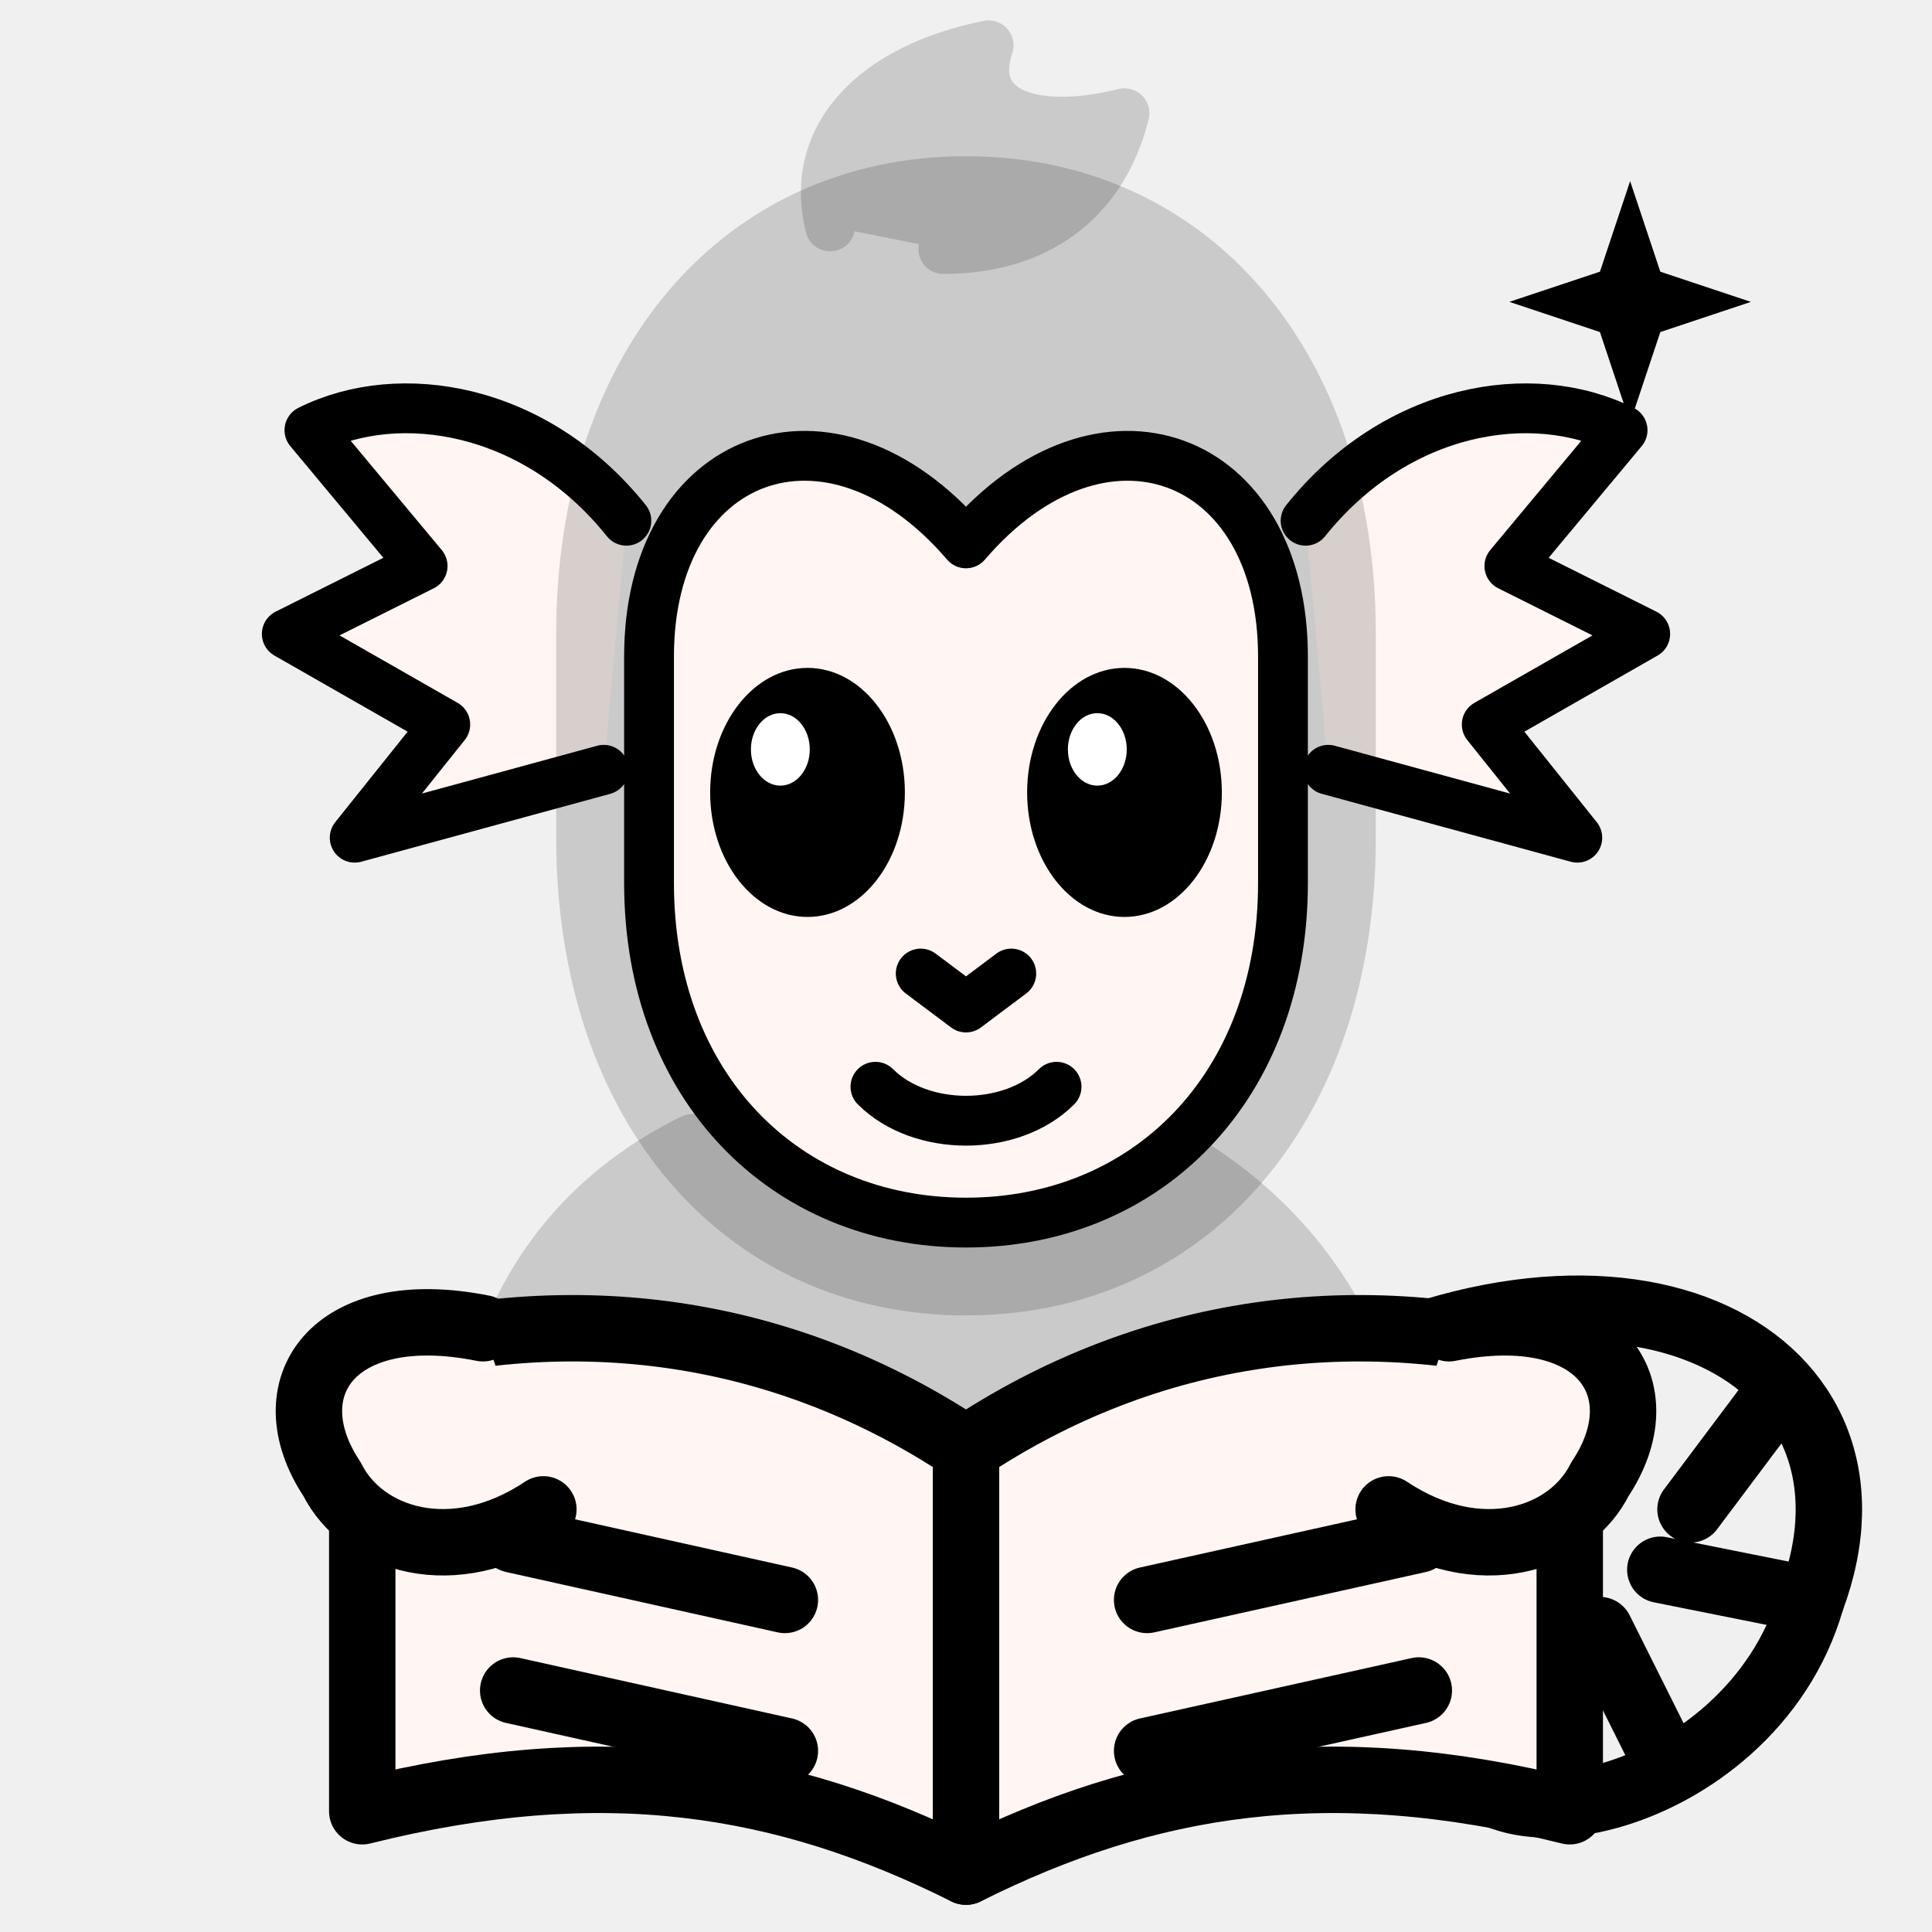
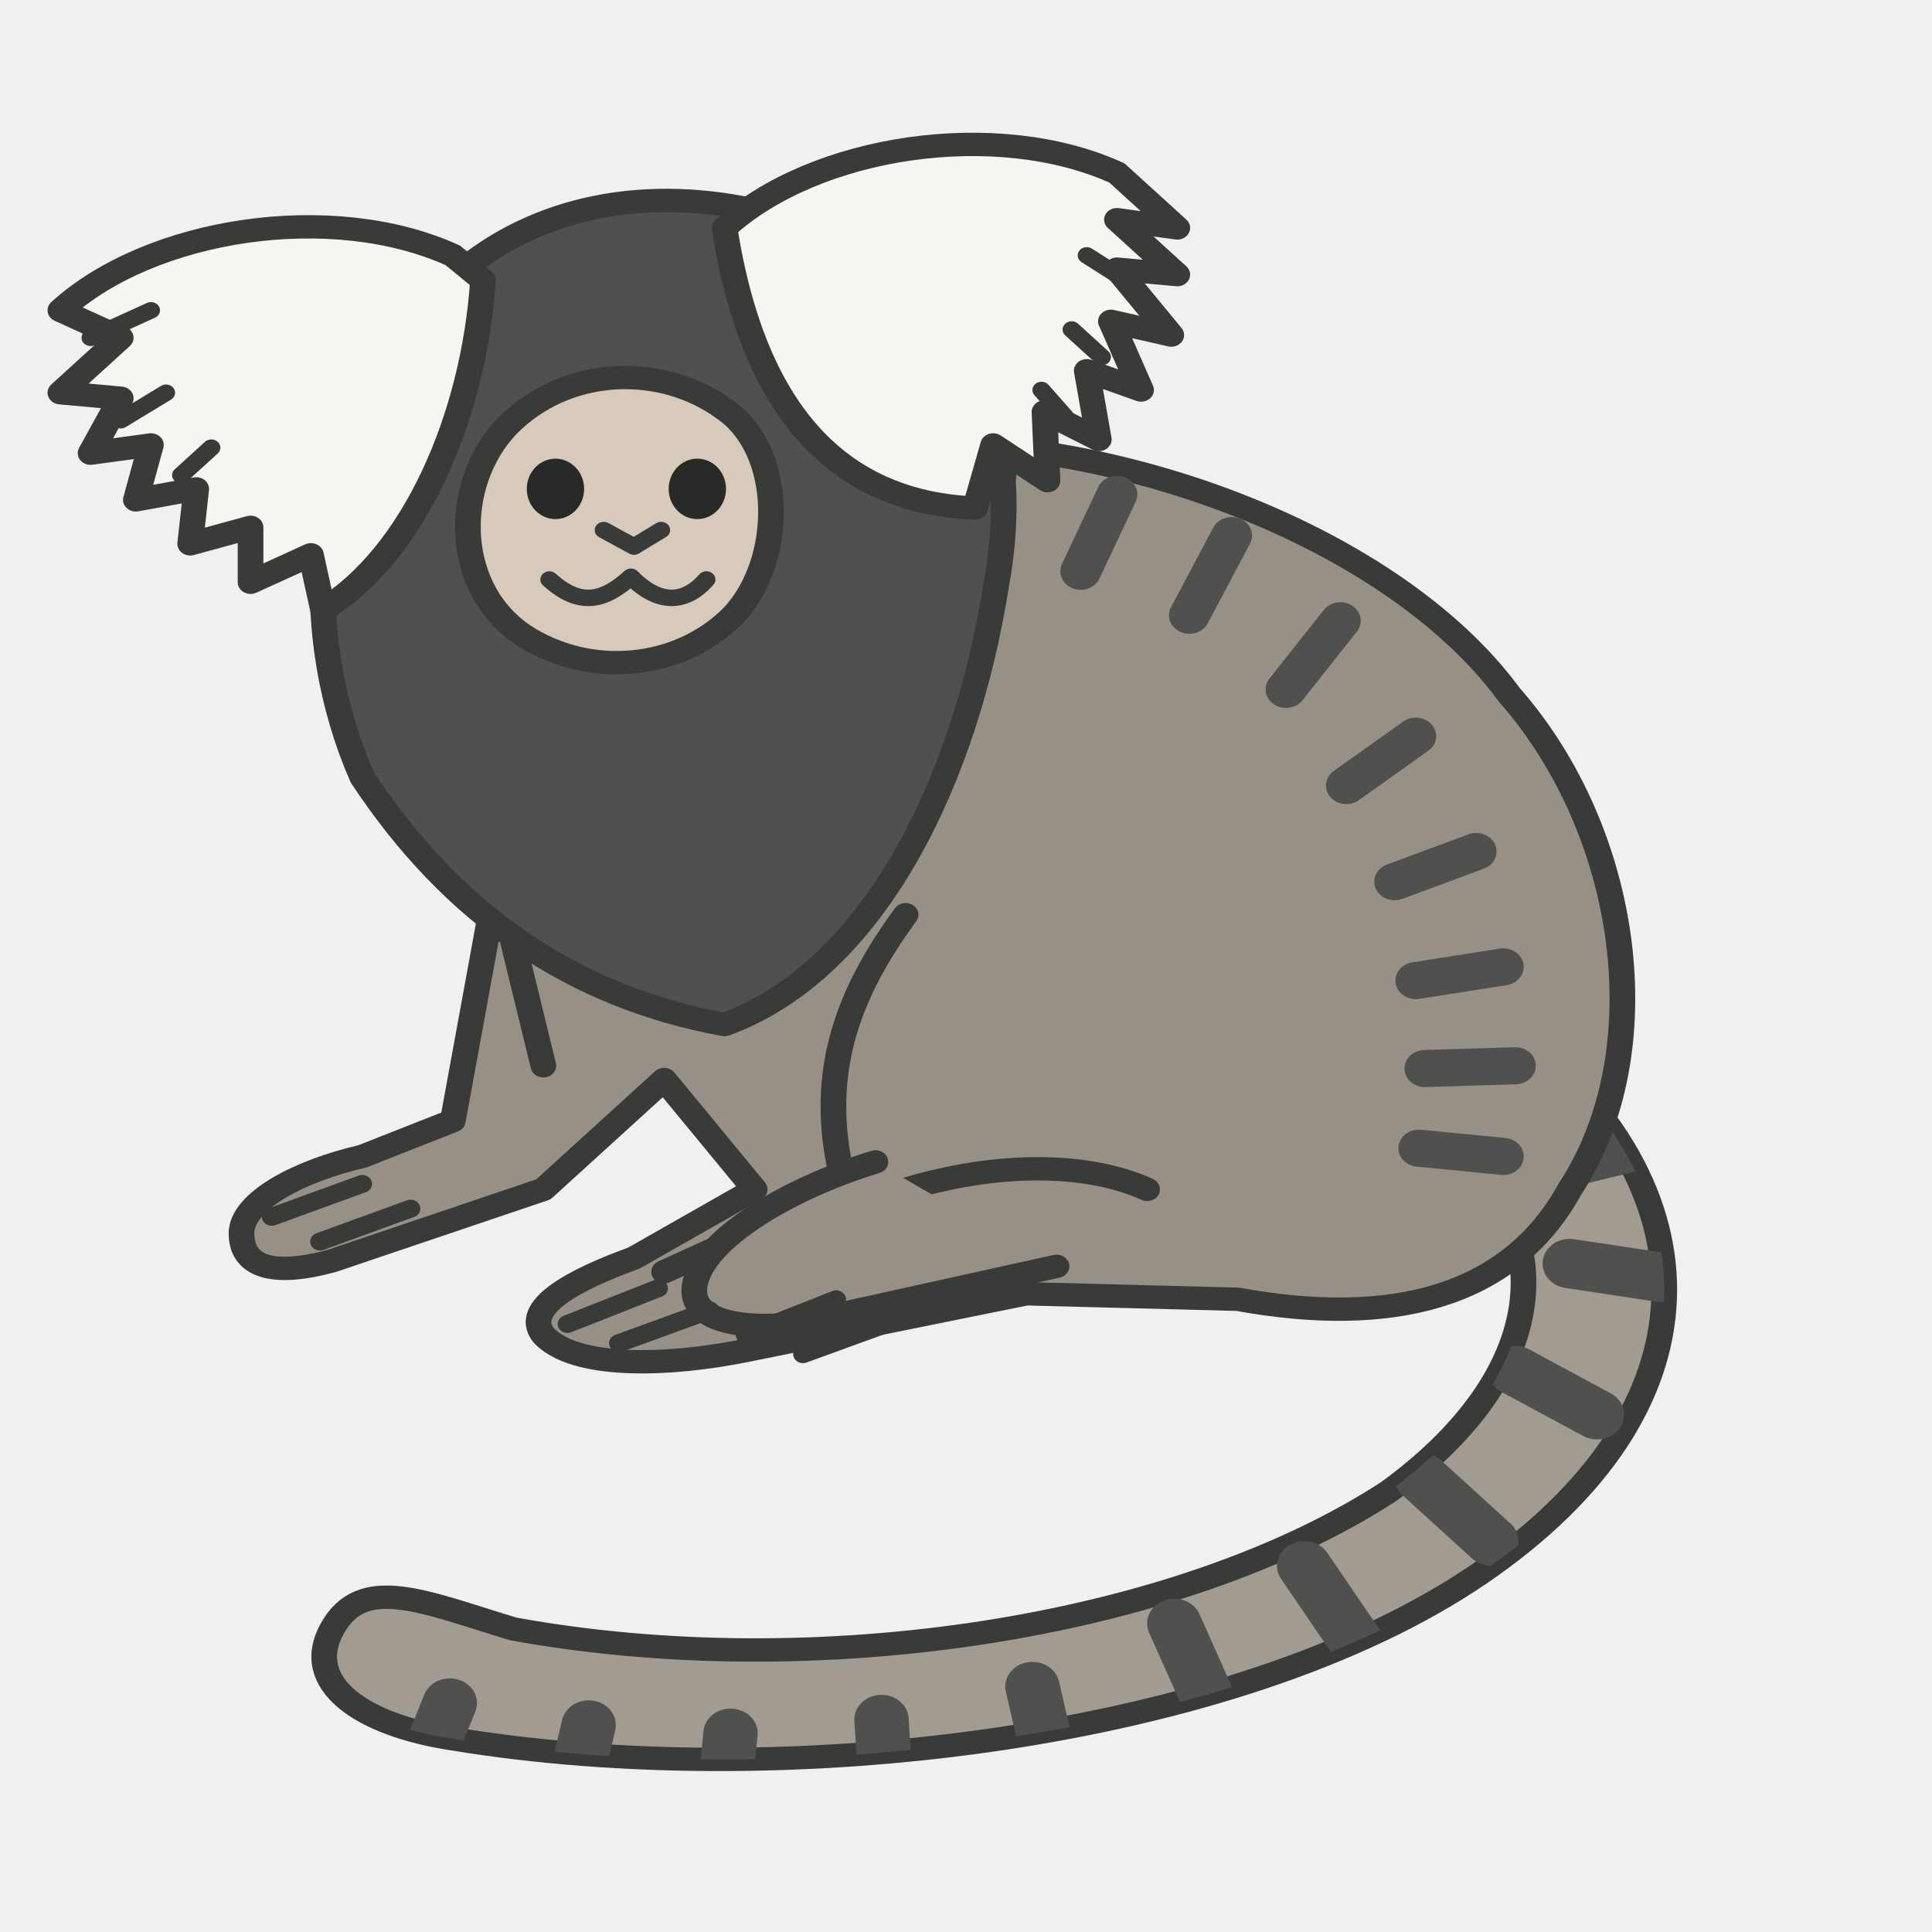
- <svg xmlns="http://www.w3.org/2000/svg" viewBox="0 0 64 64" fill="none" stroke="currentColor" stroke-width="2.2" stroke-linecap="round" stroke-linejoin="round">
-   <path d="M43 46c11-6 20-1 17 7-2 7-12 9-12 4 0-2 3-3 5-2" />
-   <path d="m52 44 1 4m6-2-3 4m4 3-5-1m0 6-2-4" />
-   <path d="M23 38c-6 3-8 9-7 18h30c1-9-2-15-8-18" fill="currentColor" opacity="0.16" />
-   <g transform="translate(8 0) scale(.75)">
-     <path d="M17 23c-4-5-10-6-14-4l5 6-6 3 7 4-4 5 11-3m31-11c4-5 10-6 14-4l-5 6 6 3-7 4 4 5-11-3" fill="#fff5f2" />
-     <path d="M15 28c0-12 7-20 17-20s17 8 17 20v9c0 12-7 20-17 20S15 49 15 37z" fill="currentColor" opacity="0.16" />
-     <path d="M26 10c-1-4 2-7 7-8-1 3 2 4 6 3-1 4-4 6-8 6" fill="currentColor" opacity="0.16" />
-     <path d="M18 29c0-9 8-12 14-5 6-7 14-4 14 5v10c0 9-6 15-14 15s-14-6-14-15z" fill="#fff5f2" />
-     <ellipse cx="25" cy="35" rx="4.3" ry="5.5" fill="currentColor" stroke="none" />
-     <ellipse cx="39" cy="35" rx="4.3" ry="5.5" fill="currentColor" stroke="none" />
-     <ellipse cx="23.8" cy="33.1" rx="1.3" ry="1.6" fill="#fff" stroke="none" />
-     <ellipse cx="37.8" cy="33.1" rx="1.3" ry="1.6" fill="#fff" stroke="none" />
-     <path d="m30 43 2 1.5 2-1.5m-6 5c2 2 6 2 8 0" />
+ <svg xmlns="http://www.w3.org/2000/svg" viewBox="0 0 64 64" preserveAspectRatio="xMidYMid meet" fill="none" stroke="#393b39" stroke-width="0.85" stroke-linecap="round" stroke-linejoin="round">
+   <g transform="translate(0 3) scale(1 .91)">
+     <g class="zs-mascot-tail">
+       <defs>
+         <clipPath id="zs-marmoset-tail-bands">
+           <path d="M50 34c7 6 7 14-1 20-8 6-23 8-34 6-3-.5-5-2-4-4 1-2 3-1 6 0 10 2 22 0 29-5 5-4 6-9 2-13z" />
+         </clipPath>
+       </defs>
+       <path d="M50 34c7 6 7 14-1 20-8 6-23 8-34 6-3-.5-5-2-4-4 1-2 3-1 6 0 10 2 22 0 29-5 5-4 6-9 2-13z" fill="#a19b92" />
+       <path d="m52 39 3-.8m-3 4.5 3 .5m-4.8 3.4 2.7 1.6m-5.8 2.3 2.3 2.3m-6.2.9 1.8 2.9m-6.1-.8 1.3 3.2m-6-.9.7 3.3m-5.7-2.1.2 3.4m-5.2-2.9-.3 3.4m-4.4-3.7-.7 3.3m-3.9-4.1-1.1 3" stroke="#50514e" stroke-width="1.8" clip-path="url(#zs-marmoset-tail-bands)" />
+     </g>
+     <path d="M28 13c8-1 18 3 22 9 4 5 5 13 2 18-2 4-6 5-11 4l-7-.2-9 2c-3 .7-6 .7-7-.5-.7-1 1-2 3-2.8l4-2.5-3-4-4 4-7 2.6c-2 .6-3 .2-3-1s2-2.3 4-2.8l3-1.3 1.5-9z" fill="#969087" />
+     <path d="M30 30c-2 3-3 6-2 10l-6 3m8-3c3-1 6-1 8 0m-21-9 1 4.5" />
+     <path d="M29 39c-3 1-6 3-6 4.7 0 1.5 3 1.5 5 .8l7-1.7" fill="#969087" />
+     <path d="m9 41 3-1.2m-1.4 2.1 3-1.2m5.2 4.2 3-1.3m-1.3 2 3-1.2m1.2.9 3-1.3m-1.1 2 3-1.2" stroke-width="0.65" />
+     <path d="m33 14-.9 2.4m4.9-1.7-1.2 2.8m5-1.3-1.4 2.9m5 .2-1.8 2.5m4.3 1.7-2.3 1.8m4.3 2.4-2.7 1.1m3.6 3.1-2.9.5m3.3 3.1-3 .1m2.6 3.2-2.8-.3" stroke="#50514e" stroke-width="1.35" />
+     <path d="M14 8c3-4 8-5 13-3 5 2 7 7 6 13-1 7-4 14-9 16-5-1-9-4-12-9-2-5-2-12 2-17z" fill="#50514e" />
+     <path d="M15 6C11 4 5 5 2 8l2 1-2 2 2 .2-1 2 2-.3-.5 2 2-.4-.2 2 2-.6v2l2-1 .4 2c3-2 5-7 5.3-12z" fill="#f6f5ef" />
+     <path d="M24 5c3-3 9-4 13-2l2 2-2-.3 2 2-2-.2 1.8 2.4-2-.5 1 2.5-1.8-.7.4 2.5-1.8-1 .1 2.5-1.8-1.3-.6 2.3C28 15 25 12 24 5z" fill="#f6f5ef" />
+     <path d="m3 9 2-1m-1 4 1.5-1m.5 3 1-1m29-7 1 .7m-1.5 2 1 1m-2 1.2.8 1" stroke-width="0.6" />
+     <path d="M17 12c2-2 5-2 7-.4 2 1.5 2 5.5.3 7.5-1.8 2-4.8 2.3-7 .7-2.4-1.8-2.3-5.8-.3-7.8z" fill="#d8cabb" />
+     <ellipse cx="18.4" cy="14.5" rx=".95" ry="1.1" fill="#282a28" stroke="none" />
+     <ellipse cx="23.1" cy="14.5" rx=".95" ry="1.1" fill="#282a28" stroke="none" />
+     <path d="m20 16 1 .6.9-.6m-3.7 1.8c1 1 1.8.8 2.7-.1.8.9 1.7 1.1 2.5.1" stroke-width="0.6" />
  </g>
-   <path d="M12 45c7-2 14-1 20 3 6-4 13-5 20-3v15c-8-2-14-1-20 2-6-3-12-4-20-2z" fill="#fff5f2" />
-   <path d="M32 48v14m-15-11 9 2m12 0 9-2m-30 5 9 2m12 0 9-2" />
-   <path d="M16 44c-5-1-7 2-5 5 1 2 4 3 7 1m30-6c5-1 7 2 5 5-1 2-4 3-7 1" fill="#fff5f2" />
-   <path class="zs-mascot-spark" d="m54 6 1 3 3 1-3 1-1 3-1-3-3-1 3-1z" fill="currentColor" stroke="none" />
</svg>
